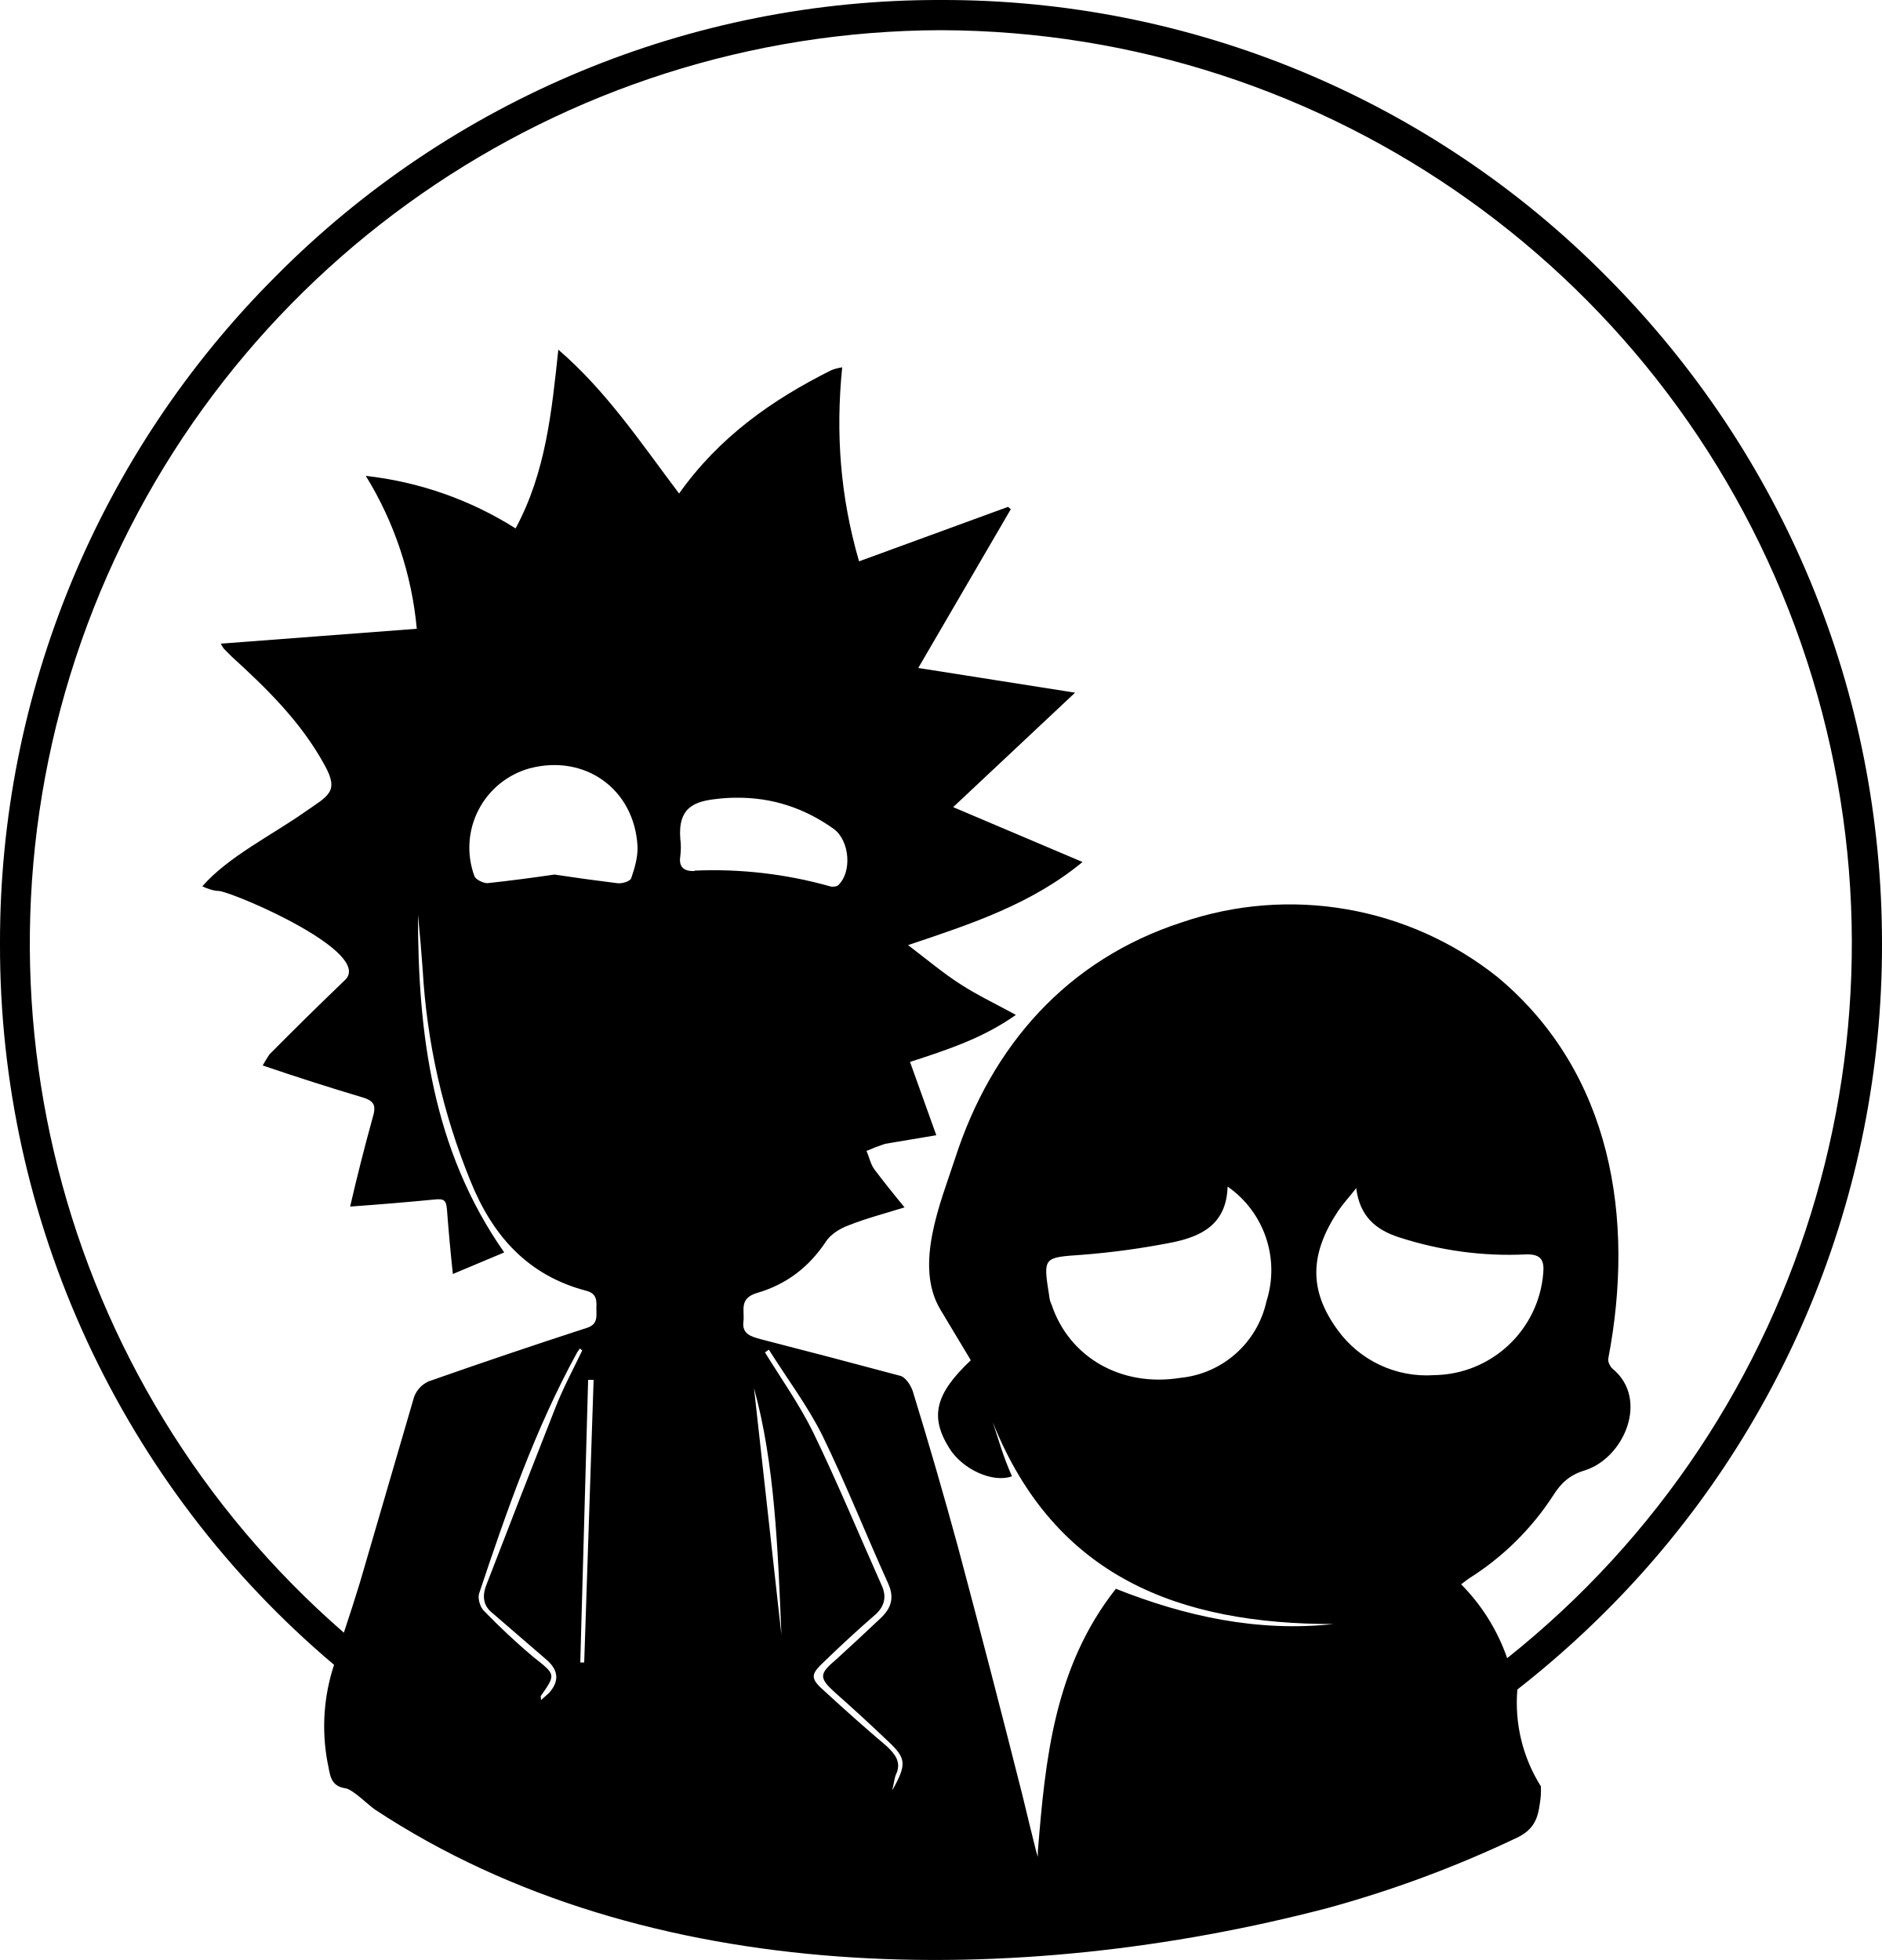
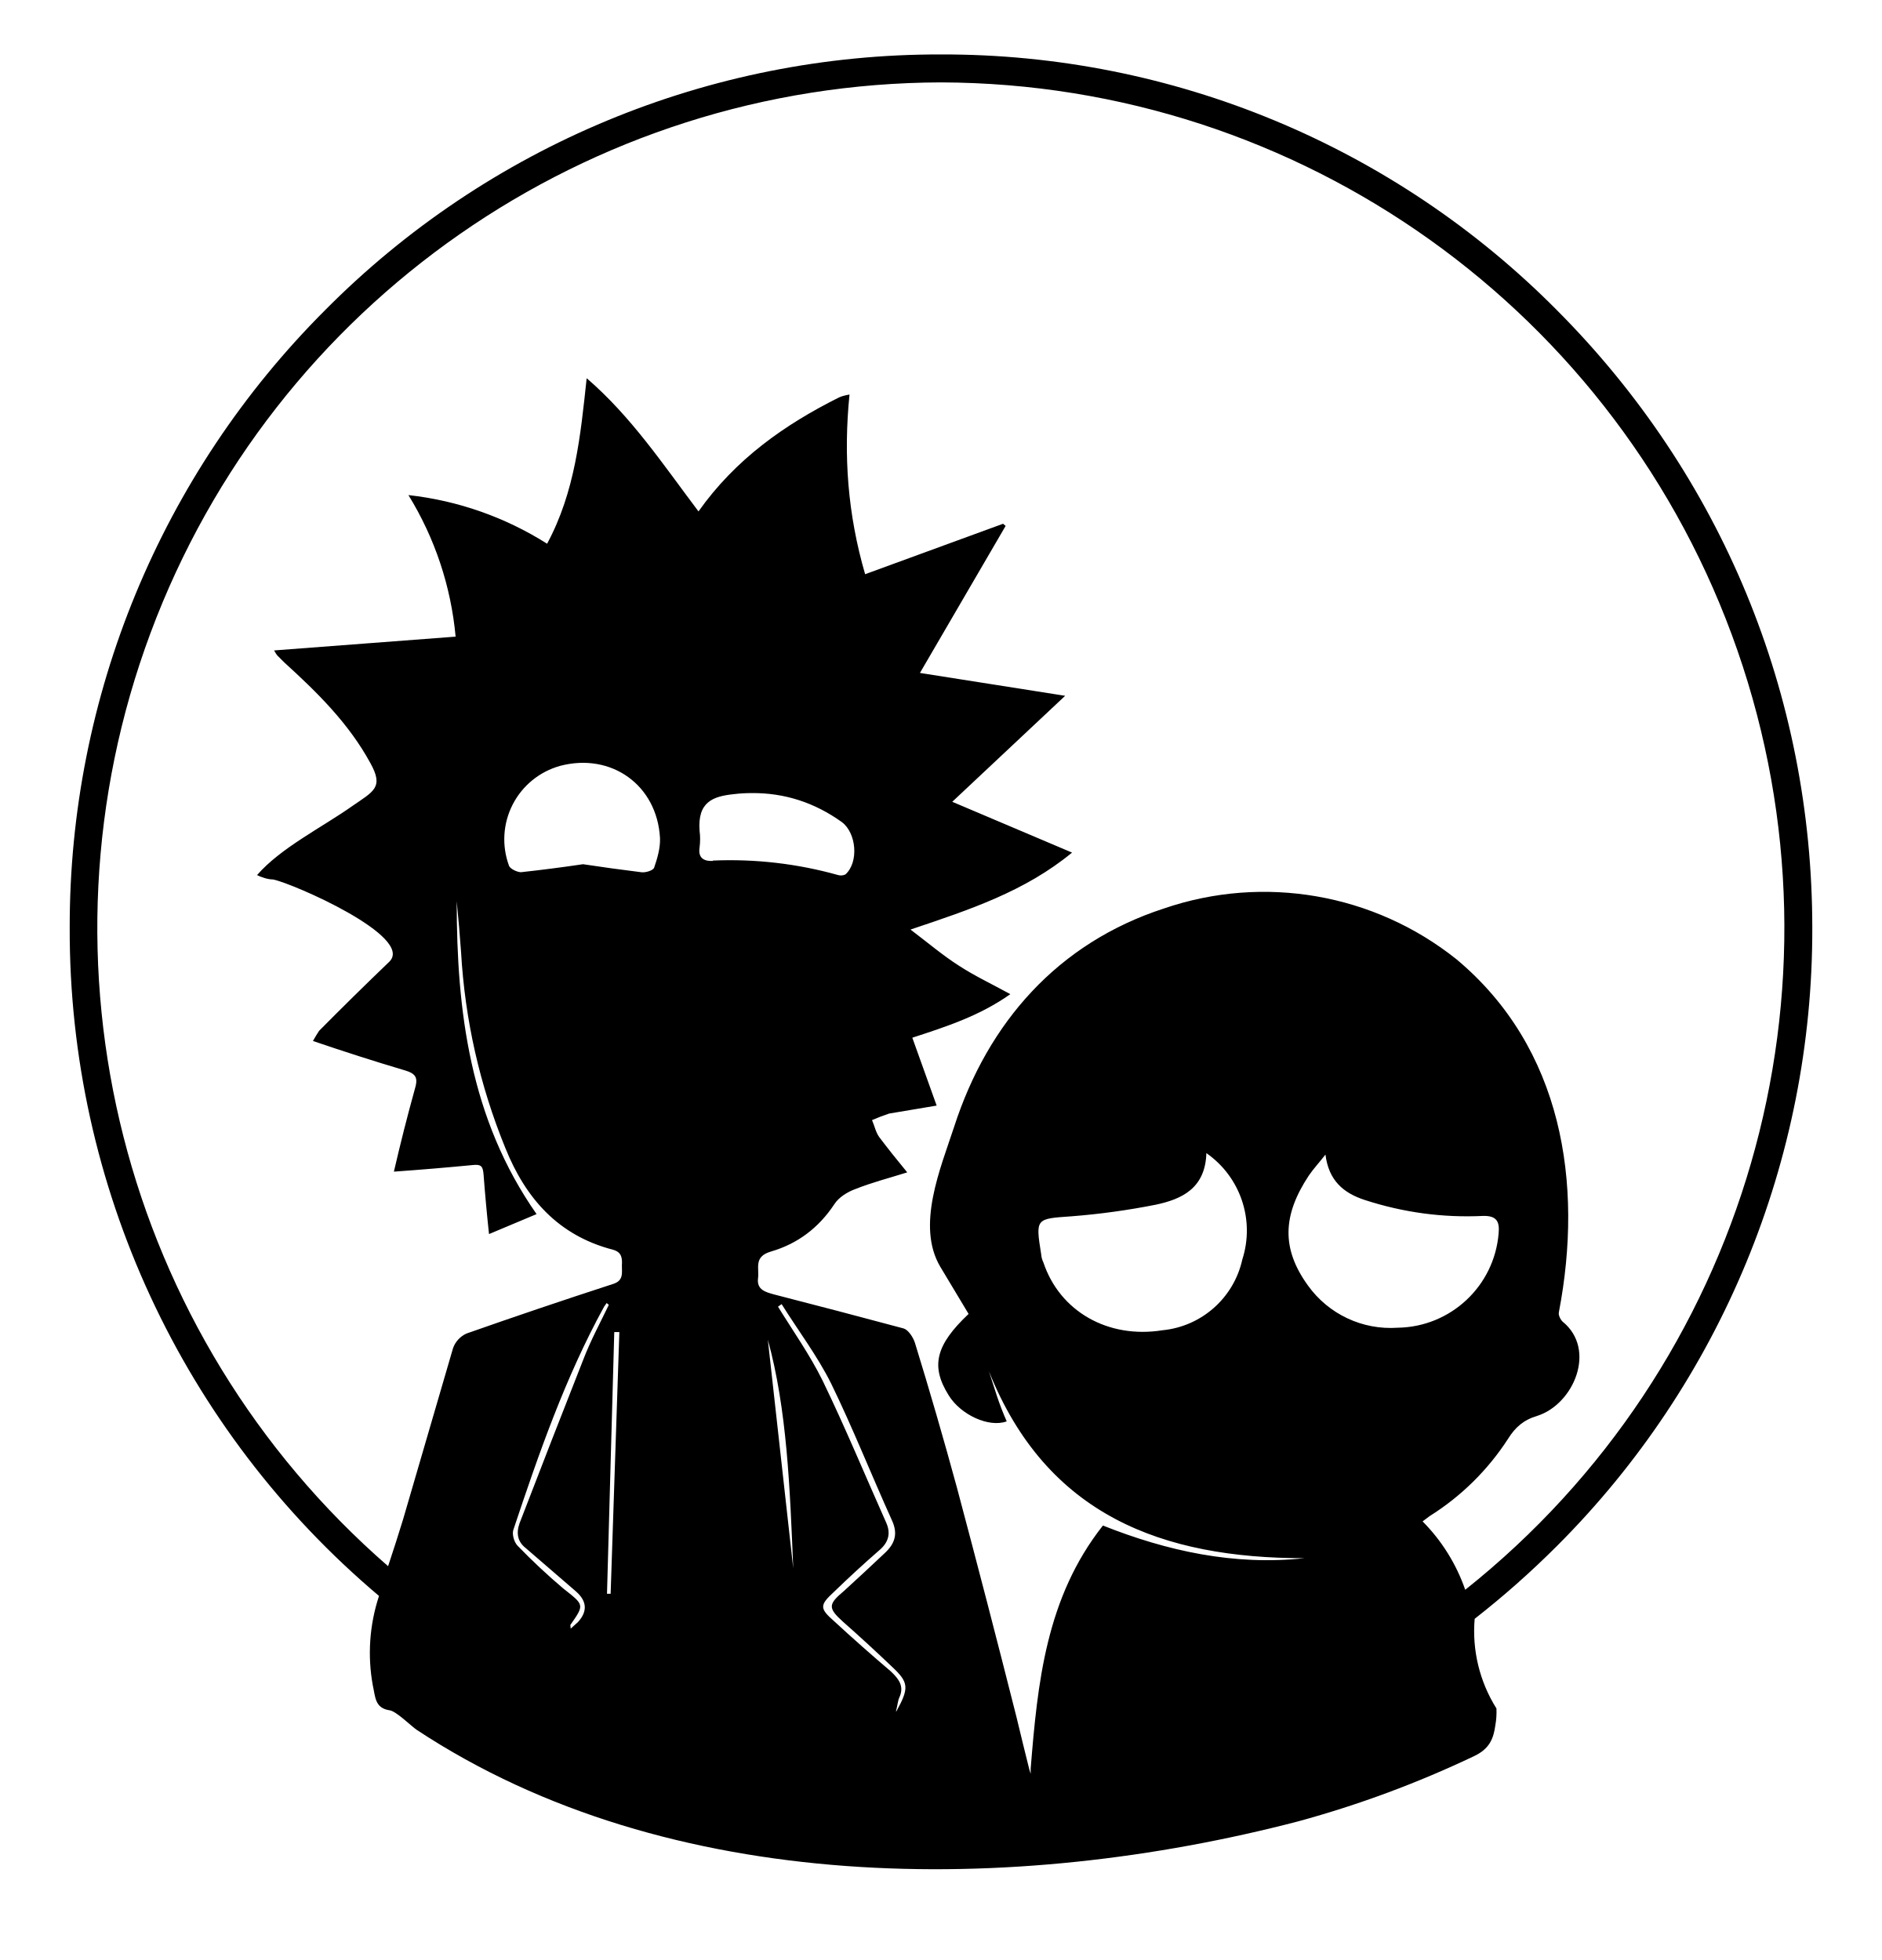
- <svg xmlns="http://www.w3.org/2000/svg" width="48" height="50" fill="none" viewBox="0 0 48 50">
-   <path fill="currentColor" d="M40.97 41.09A24 24 0 0 0 48 24.07c0-6.43-2.5-12.47-7.03-17.02A23.8 23.8 0 0 0 24 0 23.8 23.8 0 0 0 7.03 7.05 24 24 0 0 0 0 24.07a24 24 0 0 0 8.52 18.4 5 5 0 0 0-.17 2.47c.07.3.05.62.46.68.18.02.6.44.75.54 6.97 4.6 16.46 4.56 24.28 2.52a29 29 0 0 0 4.85-1.8c.42-.2.53-.48.58-.85q.04-.22.03-.46a4 4 0 0 1-.6-2.47q1.19-.93 2.27-2.01M14 43.19l-.2.18q-.01-.07-.01-.1c.4-.57.38-.55-.2-1.01q-.65-.55-1.25-1.17c-.1-.1-.16-.32-.12-.44.7-2.1 1.43-4.2 2.5-6.15l.07-.1.06.05c-.24.5-.5.98-.7 1.5q-.89 2.26-1.76 4.52-.15.43.17.68l1.39 1.2q.45.4.05.84m.9-.78h-.1l.2-7.21h.14zM16.1 22.4c-.02.08-.24.15-.36.13q-.81-.1-1.6-.22-.88.13-1.71.22c-.1 0-.3-.09-.33-.18a2.1 2.1 0 0 1 1.41-2.75c1.41-.37 2.67.53 2.75 1.99.01.27-.07.55-.16.81m1.62-.18q-.43.02-.37-.37.03-.24 0-.46c-.06-.8.37-.95.94-1.01q.24-.03.5-.03 1.35-.01 2.48.8c.4.3.47 1.1.1 1.44-.05.03-.15.04-.2.02a11 11 0 0 0-3.46-.4m1.52 13.2c.53 1.92.61 4.11.7 6.3zm3.53 10.24c.05-.2.05-.3.1-.4.13-.3-.03-.5-.24-.7q-.8-.68-1.57-1.39c-.4-.35-.39-.44 0-.8q.62-.6 1.24-1.14.4-.33.2-.77c-.58-1.3-1.13-2.63-1.75-3.91-.35-.71-.81-1.36-1.23-2.04l.1-.07c.45.72.98 1.42 1.36 2.18.6 1.23 1.11 2.52 1.68 3.78.17.37.08.64-.2.9q-.55.52-1.12 1.04c-.44.37-.45.47-.03.85q.68.6 1.35 1.24c.46.43.48.58.12 1.23m11.34-11.73c-.74-1.02-.7-1.94.02-3.03.13-.19.28-.35.46-.58.09.72.5 1.06 1.08 1.25q1.6.52 3.26.44c.38-.01.46.16.43.48a2.83 2.83 0 0 1-2.78 2.6 2.8 2.8 0 0 1-2.47-1.16m3.15 6.5.2-.15a7 7 0 0 0 2.16-2.13c.2-.32.43-.52.8-.63 1.01-.32 1.65-1.83.7-2.6-.06-.06-.12-.18-.1-.26.68-3.55.1-7.28-2.82-9.72a8.5 8.5 0 0 0-8.06-1.4c-2.92.95-4.85 3.14-5.78 6.02-.37 1.13-1.05 2.72-.38 3.85l.78 1.3c-.91.86-1.05 1.44-.55 2.24.33.54 1.11.9 1.6.72q-.15-.34-.27-.7l-.22-.68c1.59 3.98 4.79 5.15 8.69 5.15-1.94.21-3.79-.2-5.55-.9-1.57 1.99-1.8 4.34-1.99 6.7v.14l-.04-.13q-.18-.72-.35-1.43-.8-3.17-1.64-6.32-.55-2.02-1.16-4c-.05-.15-.18-.35-.31-.39q-1.79-.48-3.58-.94c-.21-.06-.47-.12-.43-.44.04-.28-.13-.6.36-.74q1.09-.32 1.74-1.3c.12-.19.36-.34.58-.42.45-.18.92-.3 1.43-.46q-.43-.52-.77-.97c-.1-.14-.13-.31-.2-.47q.23-.1.47-.18l1.31-.22-.67-1.87c.95-.31 1.85-.6 2.7-1.2-.51-.28-.98-.5-1.41-.78-.44-.28-.84-.62-1.34-1 1.64-.55 3.15-1.05 4.45-2.12l-3.3-1.4 3.11-2.92-4-.63 2.36-4.05-.07-.06-3.8 1.39c-.48-1.65-.6-3.27-.43-4.95q-.18.03-.29.08c-1.5.75-2.85 1.7-3.87 3.14-.98-1.3-1.85-2.61-3.08-3.67-.17 1.59-.32 3.13-1.09 4.56a9 9 0 0 0-3.82-1.34 9 9 0 0 1 1.3 3.9l-5 .38q.06.11.09.14l.19.19c.9.82 1.77 1.67 2.37 2.77.38.68.09.78-.5 1.19-.82.58-1.97 1.15-2.62 1.9.12.06.3.12.44.12.53.1 3.92 1.58 3.2 2.27q-.99.95-1.93 1.9-.08.12-.17.28 1.29.44 2.5.8c.36.1.4.22.3.55q-.3 1.08-.57 2.25 1.12-.08 2.15-.18c.26-.03.3.03.32.26q.06.8.15 1.64l1.31-.55c-1.84-2.63-2.2-5.6-2.2-8.62q.07.7.12 1.4.16 2.8 1.22 5.4c.56 1.39 1.46 2.41 2.96 2.8.26.07.26.25.25.44 0 .21.05.42-.26.51q-2.03.66-4.02 1.36a.7.7 0 0 0-.37.4l-1.38 4.73q-.19.62-.41 1.28A23.3 23.3 0 0 1 24 .77 23.3 23.3 0 0 1 38.44 42.3a5 5 0 0 0-1.18-1.89M32.3 33.2a2.5 2.5 0 0 1-2.2 1.95c-1.5.24-2.83-.52-3.28-1.87q-.05-.1-.06-.22c-.16-1-.15-.98.84-1.05q1.16-.09 2.32-.32c.7-.15 1.36-.44 1.39-1.42a2.6 2.6 0 0 1 .99 2.93" />
+ <svg xmlns="http://www.w3.org/2000/svg" width="48" height="50" fill="none" viewBox="-1.5 -1.5 51 54">
+   <path fill="currentColor" d="M40.97 41.09A24 24 0 0 0 48 24.07c0-6.43-2.5-12.47-7.03-17.02A23.8 23.8 0 0 0 24 0 23.8 23.8 0 0 0 7.03 7.05 24 24 0 0 0 0 24.07a24 24 0 0 0 8.52 18.4 5 5 0 0 0-.17 2.47c.07.3.05.62.46.68.18.02.6.44.75.54 6.97 4.6 16.46 4.56 24.28 2.52a29 29 0 0 0 4.85-1.8c.42-.2.53-.48.58-.85q.04-.22.03-.46a4 4 0 0 1-.6-2.47q1.19-.93 2.27-2.01M14 43.19l-.2.18q-.01-.07-.01-.1c.4-.57.38-.55-.2-1.01q-.65-.55-1.25-1.17c-.1-.1-.16-.32-.12-.44.7-2.1 1.43-4.2 2.5-6.15l.07-.1.06.05c-.24.5-.5.98-.7 1.5q-.89 2.26-1.76 4.52-.15.43.17.68l1.39 1.2q.45.4.05.84m.9-.78h-.1l.2-7.21h.14zm1.2-20.01c-.02.08-.24.15-.36.13q-.81-.1-1.6-.22-.88.13-1.71.22c-.1 0-.3-.09-.33-.18a2.1 2.1 0 0 1 1.41-2.75c1.41-.37 2.67.53 2.75 1.99.01.27-.07.55-.16.81m1.62-.18q-.43.02-.37-.37.03-.24 0-.46c-.06-.8.37-.95.94-1.01q.24-.03.5-.03 1.35-.01 2.48.8c.4.3.47 1.1.1 1.44a.28.28 0 0 1-.2.02 11 11 0 0 0-3.46-.4m1.52 13.2c.53 1.92.61 4.11.7 6.3zm3.53 10.24c.05-.2.05-.3.1-.4.13-.3-.03-.5-.24-.7q-.8-.68-1.57-1.39c-.4-.35-.39-.44 0-.8q.62-.6 1.24-1.14.4-.33.2-.77c-.58-1.3-1.13-2.63-1.75-3.91-.35-.71-.81-1.36-1.23-2.04l.1-.07c.45.72.98 1.42 1.36 2.18.6 1.23 1.11 2.52 1.68 3.78.17.37.08.64-.2.9q-.55.52-1.12 1.04c-.44.37-.45.47-.03.85q.68.6 1.35 1.24c.46.43.48.58.12 1.23m11.34-11.73c-.74-1.02-.7-1.94.02-3.03.13-.19.28-.35.46-.58.09.72.5 1.06 1.08 1.25q1.6.52 3.26.44c.38-.01.46.16.43.48a2.83 2.83 0 0 1-2.78 2.6 2.8 2.8 0 0 1-2.47-1.16m3.15 6.5.2-.15a7 7 0 0 0 2.16-2.13c.2-.32.43-.52.8-.63 1.01-.32 1.65-1.83.7-2.6-.06-.06-.12-.18-.1-.26.68-3.55.1-7.28-2.82-9.72a8.5 8.5 0 0 0-8.06-1.4c-2.92.95-4.85 3.14-5.78 6.02-.37 1.13-1.05 2.72-.38 3.85l.78 1.3c-.91.86-1.05 1.44-.55 2.24.33.54 1.11.9 1.6.72q-.15-.34-.27-.7l-.22-.68c1.59 3.98 4.79 5.15 8.69 5.15-1.94.21-3.79-.2-5.55-.9-1.57 1.99-1.8 4.34-1.99 6.7v.14l-.04-.13q-.18-.72-.35-1.43-.8-3.17-1.64-6.32-.55-2.02-1.16-4c-.05-.15-.18-.35-.31-.39q-1.79-.48-3.58-.94c-.21-.06-.47-.12-.43-.44.04-.28-.13-.6.36-.74q1.09-.32 1.74-1.3c.12-.19.36-.34.58-.42.45-.18.92-.3 1.43-.46q-.43-.52-.77-.97c-.1-.14-.13-.31-.2-.47q.23-.1.47-.18l1.31-.22-.67-1.87c.95-.31 1.85-.6 2.7-1.2-.51-.28-.98-.5-1.41-.78-.44-.28-.84-.62-1.34-1 1.64-.55 3.15-1.05 4.45-2.12l-3.3-1.4 3.11-2.92-4-.63 2.36-4.05-.07-.06-3.8 1.39c-.48-1.65-.6-3.27-.43-4.95q-.18.03-.29.08c-1.5.75-2.85 1.7-3.87 3.14-.98-1.3-1.85-2.61-3.08-3.67-.17 1.59-.32 3.13-1.09 4.56a9 9 0 0 0-3.82-1.34 9 9 0 0 1 1.3 3.9l-5 .38q.06.11.09.14l.19.19c.9.82 1.77 1.67 2.37 2.77.38.68.09.78-.5 1.19-.82.58-1.97 1.15-2.62 1.9.12.06.3.12.44.12.53.1 3.92 1.58 3.2 2.27q-.99.95-1.93 1.9-.08.12-.17.28 1.29.44 2.5.8c.36.1.4.22.3.55q-.3 1.08-.57 2.25 1.12-.08 2.15-.18c.26-.03.3.03.32.26q.06.8.15 1.64l1.31-.55c-1.84-2.63-2.2-5.6-2.2-8.62q.07.7.12 1.4.16 2.8 1.22 5.4c.56 1.39 1.46 2.41 2.96 2.8.26.07.26.25.25.44 0 .21.05.42-.26.51q-2.03.66-4.02 1.36a.7.7 0 0 0-.37.4l-1.38 4.73q-.19.62-.41 1.28A23.3 23.3 0 0 1 24 .77 23.3 23.3 0 0 1 38.44 42.3a5 5 0 0 0-1.18-1.89M32.3 33.2a2.5 2.5 0 0 1-2.2 1.95c-1.5.24-2.83-.52-3.28-1.87q-.05-.1-.06-.22c-.16-1-.15-.98.84-1.05q1.16-.09 2.32-.32c.7-.15 1.36-.44 1.39-1.42a2.6 2.6 0 0 1 .99 2.93" />
</svg>
